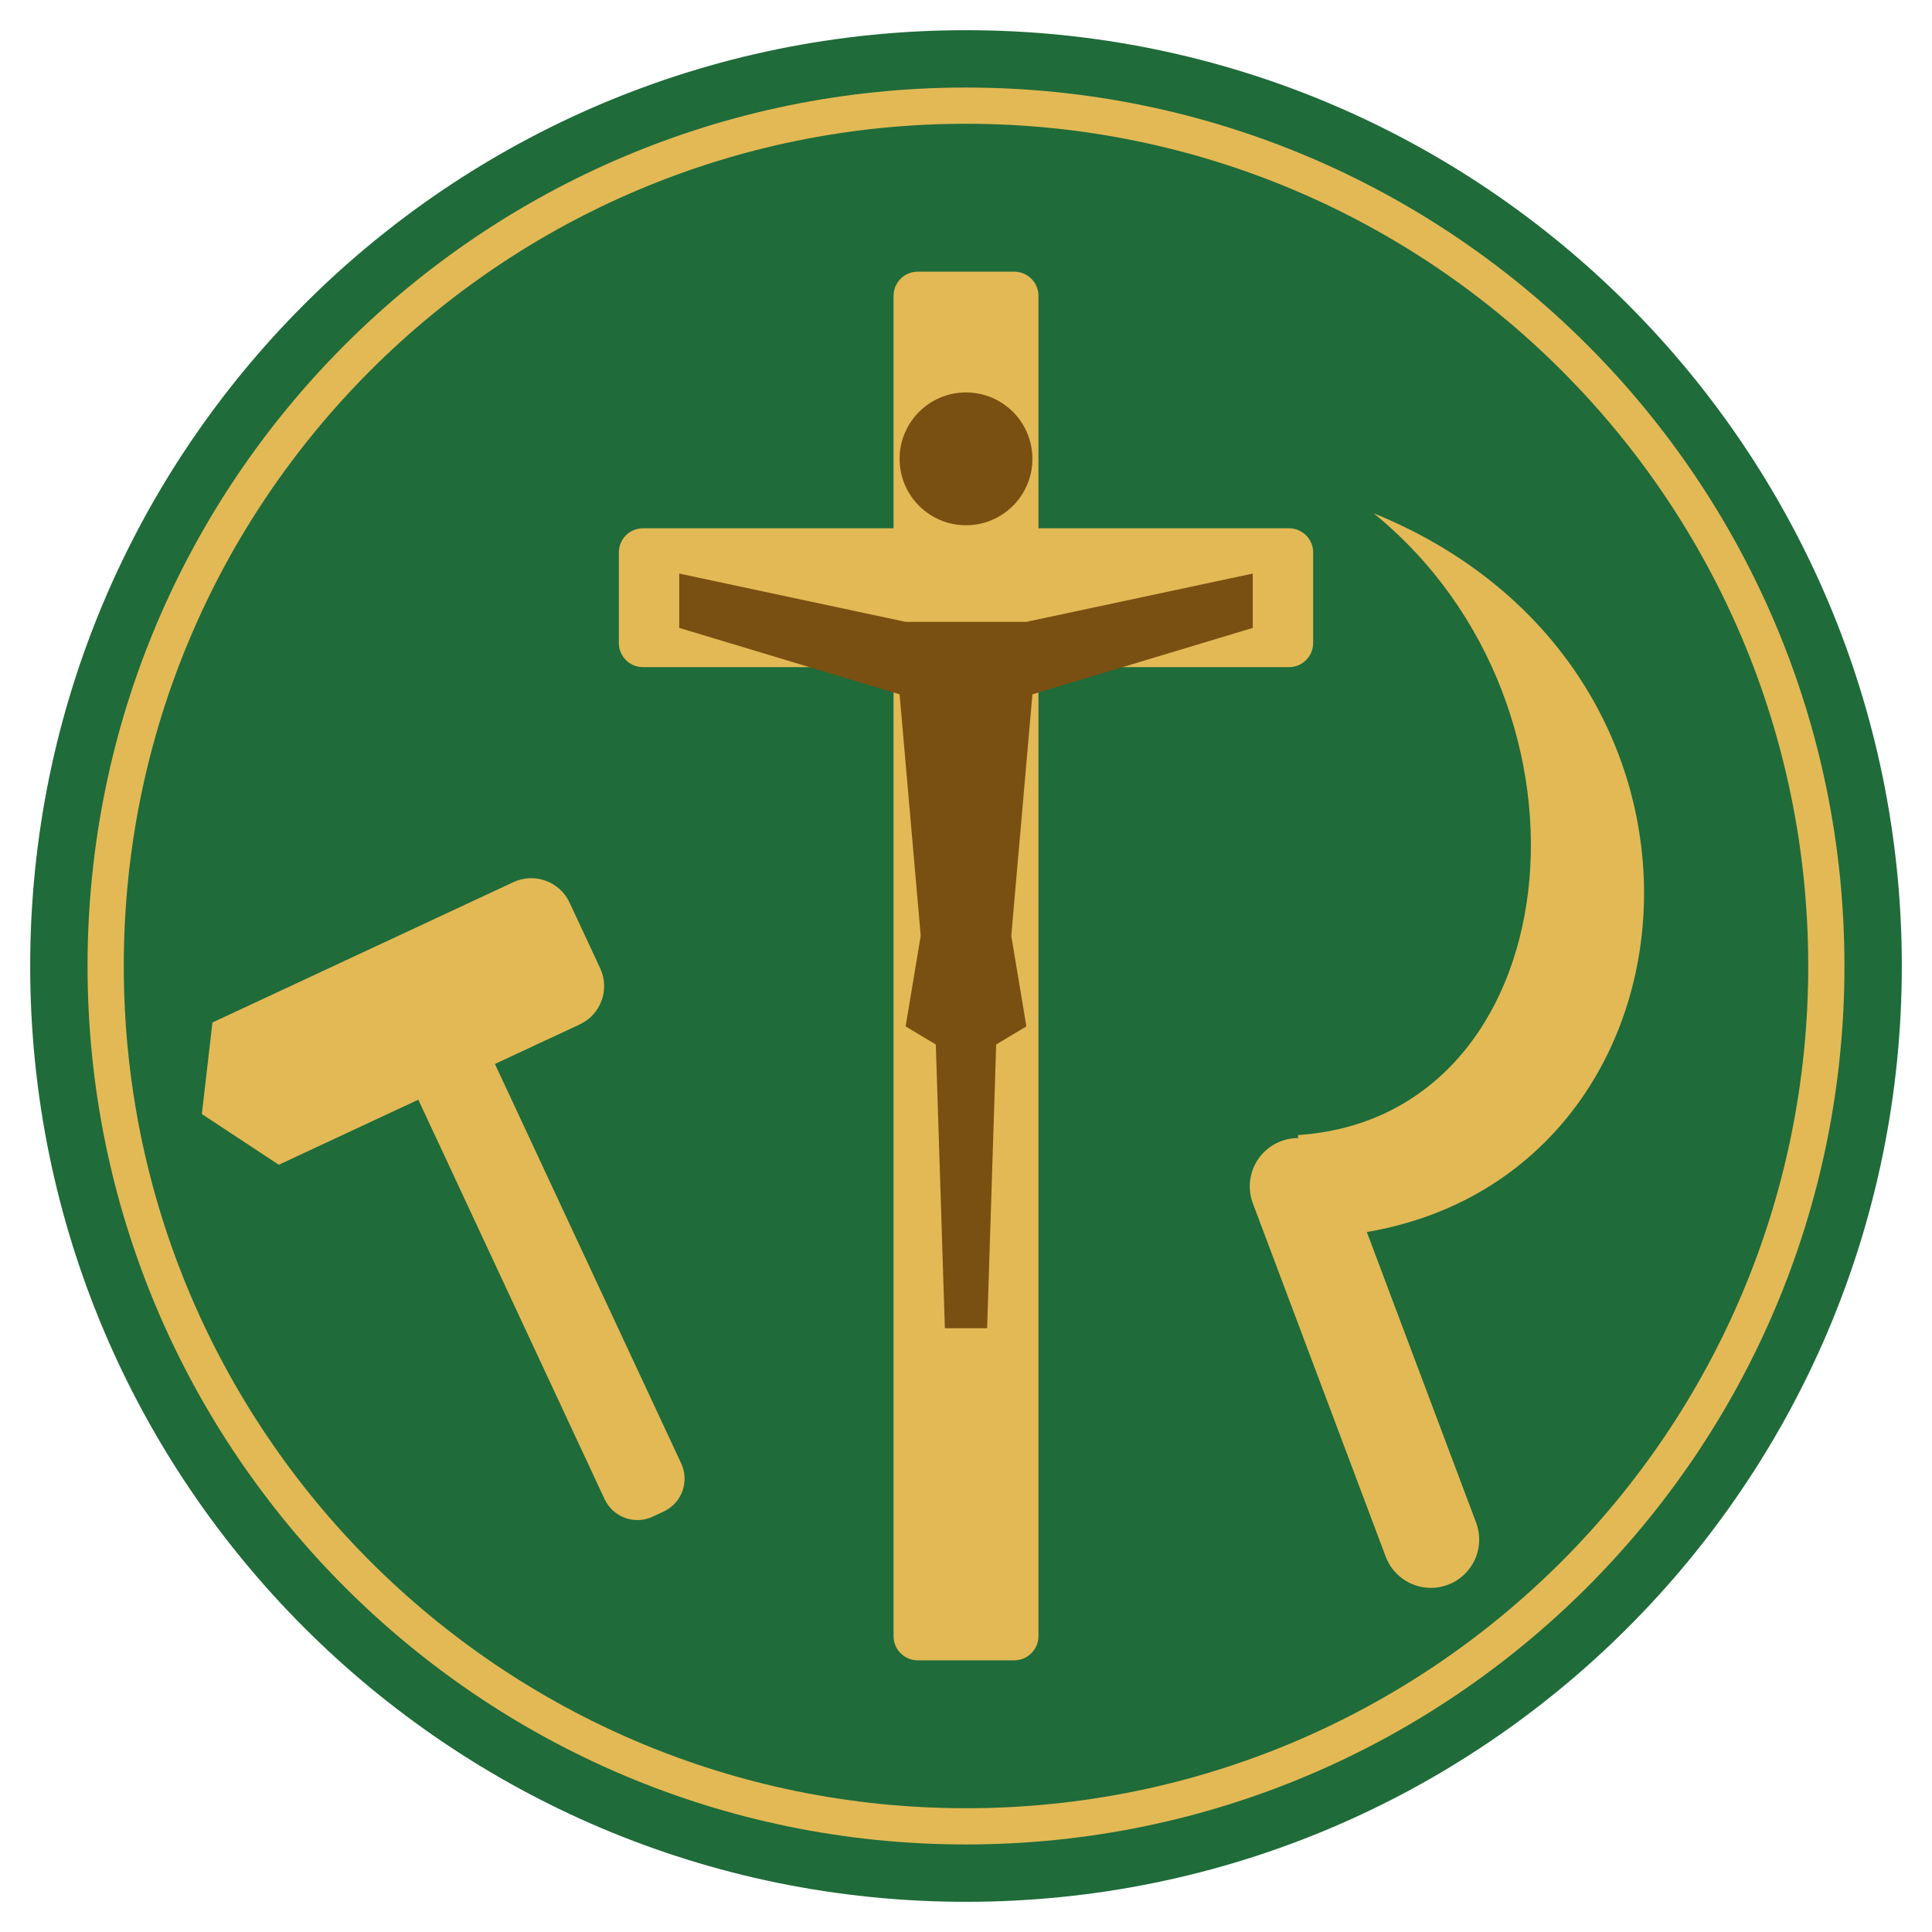
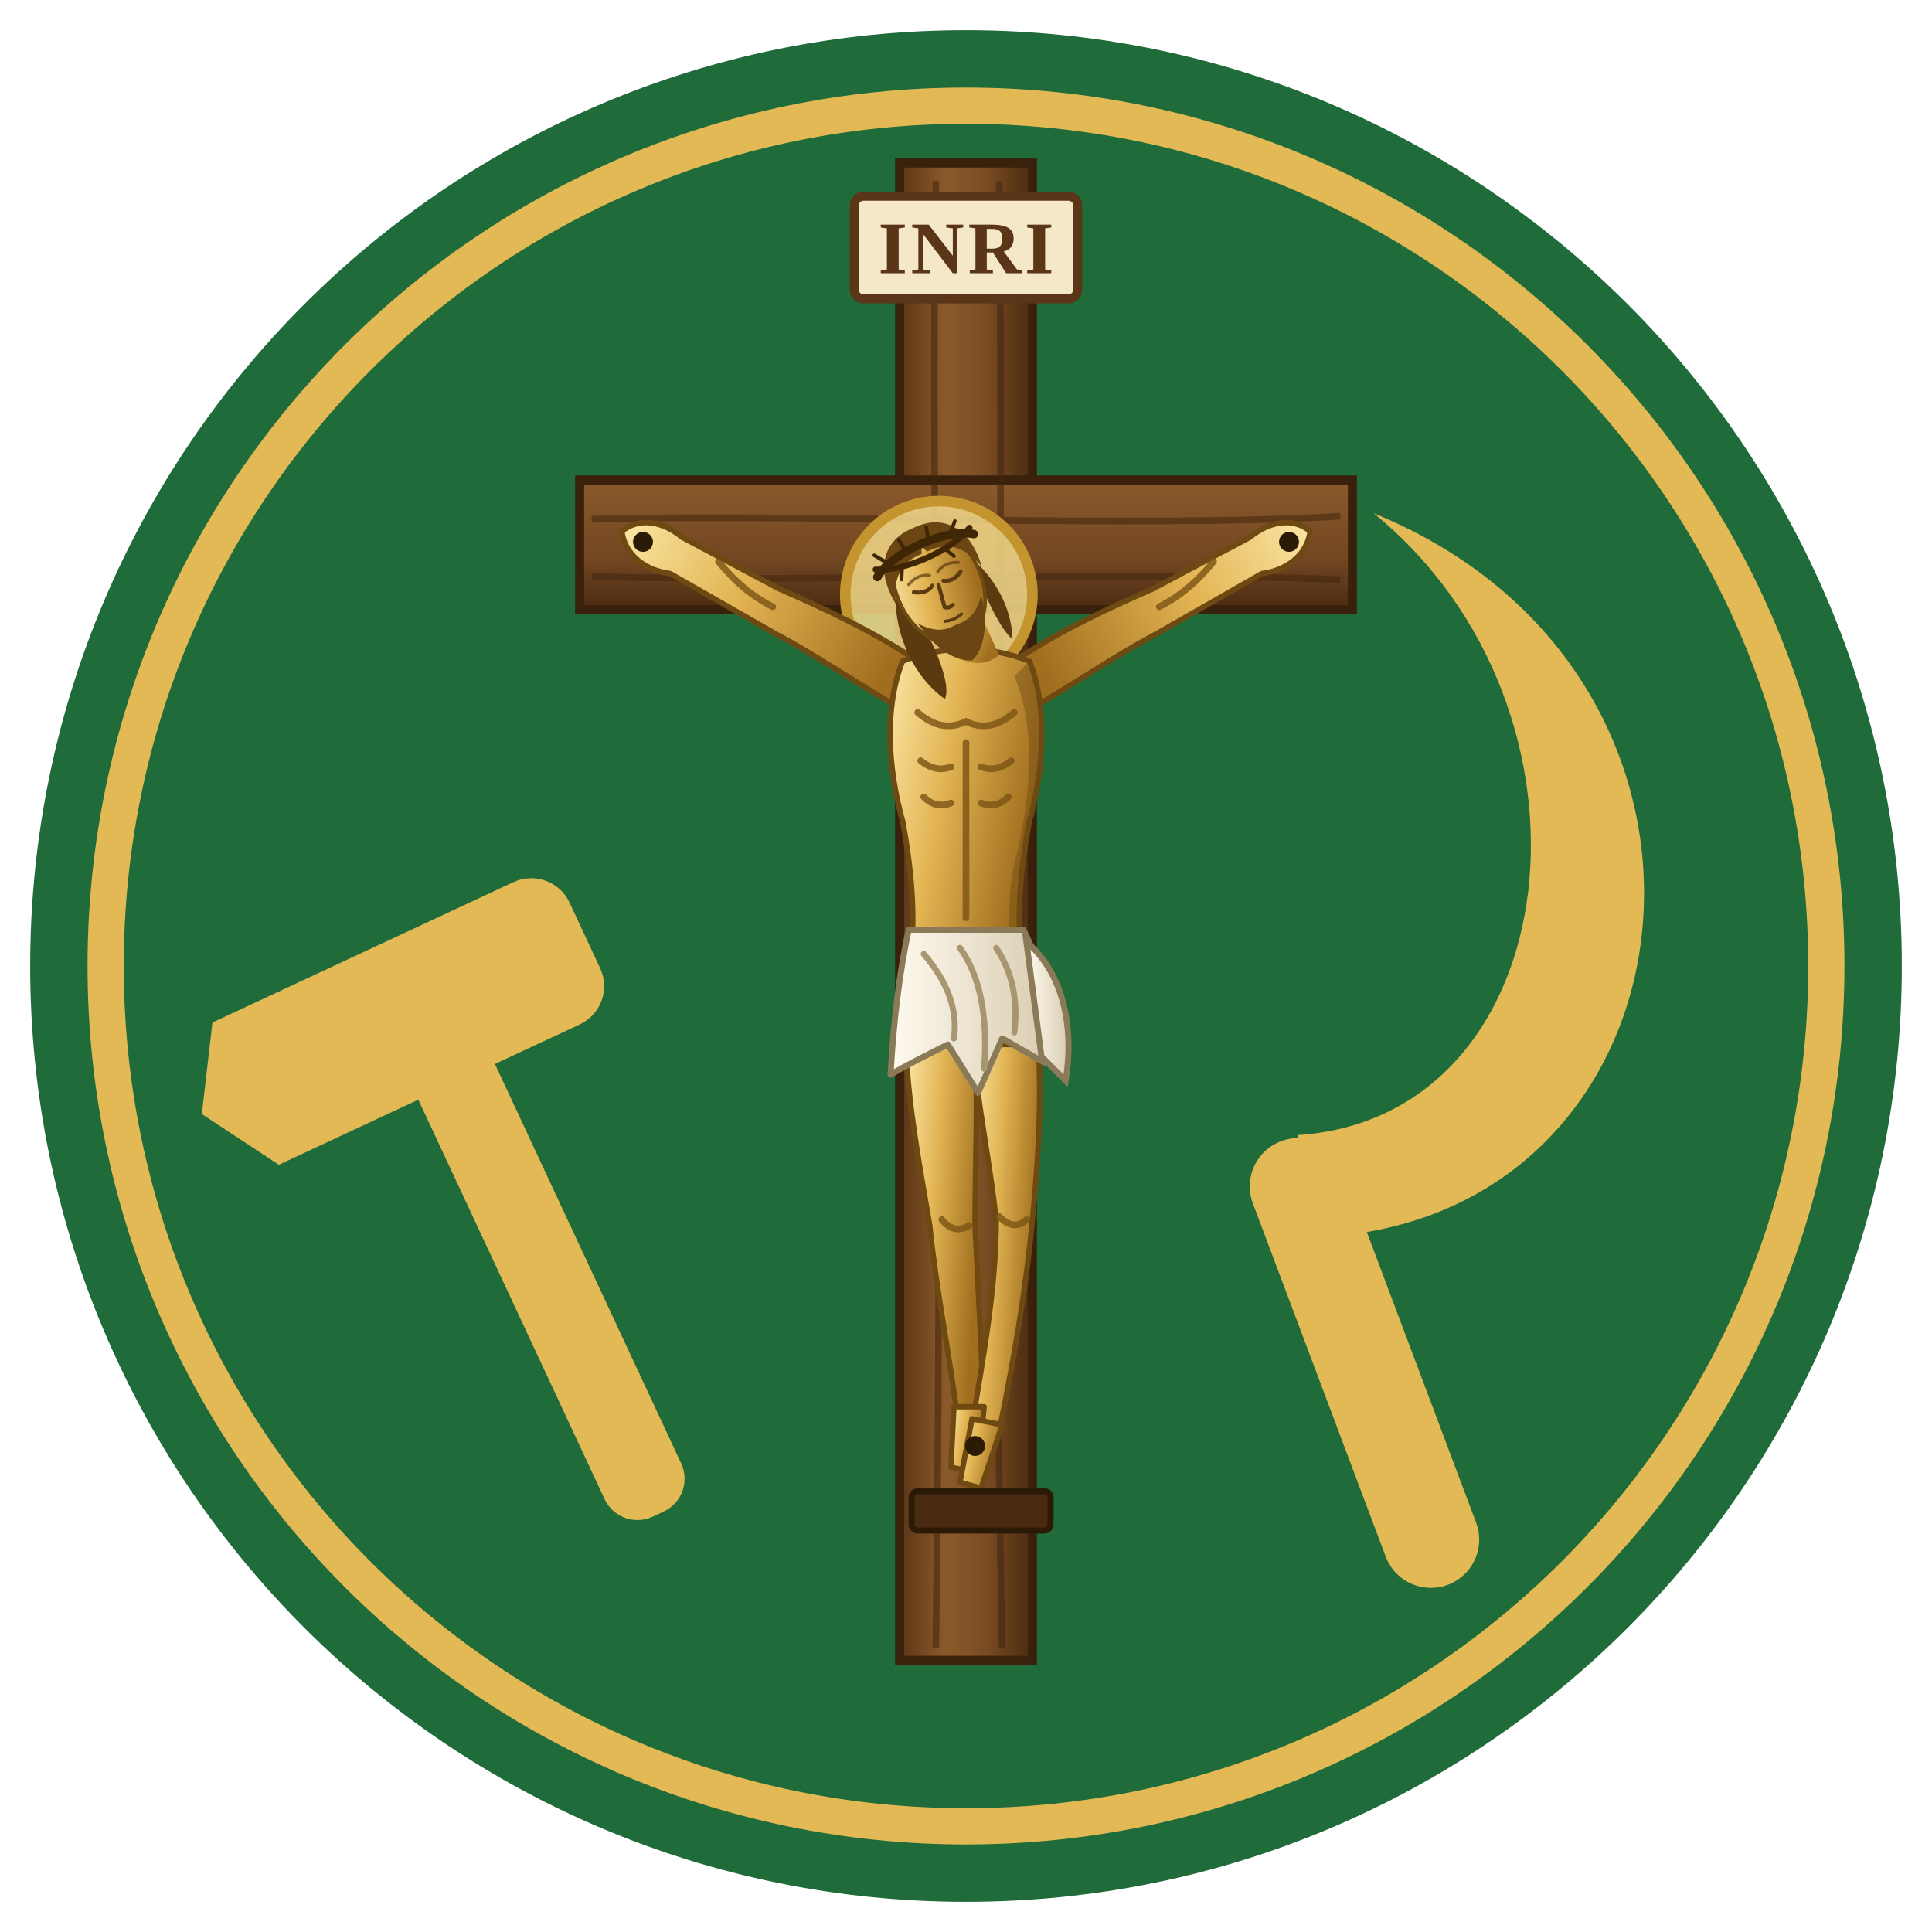
<svg xmlns="http://www.w3.org/2000/svg" viewBox="0 0 64 64" role="img" aria-label="Crucifix between a hammer and a sickle">
+   <defs>
+     <linearGradient id="wood" x1="0" y1="0" x2="1" y2="0">
+       <stop offset="0" stop-color="#5a3517" />
+       <stop offset="0.35" stop-color="#8b5a2b" />
+       <stop offset="0.65" stop-color="#7a4c22" />
+       <stop offset="1" stop-color="#4a2b12" />
+     </linearGradient>
+     <linearGradient id="wood-beam" x1="0" y1="0" x2="0" y2="1">
+       <stop offset="0" stop-color="#8b5a2b" />
+       <stop offset="0.6" stop-color="#734722" />
+       <stop offset="1" stop-color="#4a2b12" />
+     </linearGradient>
+     <linearGradient id="gilt" x1="0" y1="0" x2="1" y2="0.35">
+       <stop offset="0" stop-color="#fbe7a6" />
+       <stop offset="0.45" stop-color="#e2b453" />
+       <stop offset="1" stop-color="#a06e1e" />
+     </linearGradient>
+     <linearGradient id="linen" x1="0" y1="0" x2="1" y2="0">
+       <stop offset="0" stop-color="#fffaf0" />
+       <stop offset="1" stop-color="#d9ccb0" />
+     </linearGradient>
+   </defs>
  <circle cx="32" cy="32" r="31" fill="#1f6b3a" />
  <circle cx="32" cy="32" r="28.5" fill="none" stroke="#e3b955" stroke-width="1.2" />
  <g transform="rotate(-25 18 42)" fill="#e3b955">
    <rect x="16.6" y="33.5" width="2.8" height="17.5" rx="1.2" />
    <path d="M11.5 30 h11 a1.4 1.4 0 0 1 1.4 1.4 v2.4 a1.4 1.4 0 0 1 -1.4 1.4 h-11 l-1.6 -2.6 z" />
  </g>
  <g fill="#e3b955">
    <path d="M43 41 C 56.5 41, 59 22.5, 45.5 17 C 53.5 23.5, 52 37, 43 37.6 Z" />
    <path d="M43 39.3 L 47.4 51" stroke="#e3b955" stroke-width="3.2" stroke-linecap="round" />
  </g>
-   <g fill="#e3b955">
-     <rect x="29.6" y="9" width="4.8" height="46" rx="0.8" />
-     <rect x="20.5" y="17.5" width="23" height="4.6" rx="0.8" />
+   <rect x="29.8" y="5.4" width="4.4" height="49.6" fill="url(#wood)" stroke="#3a210c" stroke-width="0.3" />
+   <rect x="19.2" y="15.9" width="25.6" height="4.3" fill="url(#wood-beam)" stroke="#3a210c" stroke-width="0.3" />
+   <g fill="none" stroke="#3f240d" stroke-width="0.22" opacity="0.55">
+     <path d="M31 6 C 30.8 18, 31.3 32, 31 54.6" />
+     <path d="M33.1 6 C 33.3 20, 32.8 36, 33.2 54.6" />
+     <path d="M19.6 17.2 C 26 17, 38 17.5, 44.4 17.1" />
+     <path d="M19.6 19.1 C 27 19.3, 37 18.9, 44.4 19.2" />
  </g>
-   <g fill="#7a4f12">
-     <circle cx="32" cy="15.2" r="2.2" />
-     <path d="M22.5 19 L30 20.6 L34 20.6 L41.5 19 L41.5 20.8 L34.2 23 L33.5 31 L34 34 L33 34.6 L32.7 44 L31.3 44 L31 34.6 L30 34 L30.5 31 L29.8 23 L22.5 20.8 Z" />
+   <rect x="28.3" y="6.5" width="7.4" height="3.4" rx="0.3" fill="#f4e8c8" stroke="#5a3517" stroke-width="0.3" />
+   <text x="32" y="9.05" text-anchor="middle" font-family="Georgia, 'Times New Roman', serif" font-size="2.45" font-weight="700" letter-spacing="0.12" fill="#5a3517">INRI</text>
+   <circle cx="31.1" cy="19.7" r="3.1" fill="#f3d98a" fill-opacity="0.85" stroke="#c4952f" stroke-width="0.35" />
+   <g fill="url(#gilt)" stroke="#6e4a12" stroke-width="0.18" stroke-linejoin="round">
+     <path id="arm" d="M20.6 17.6 C 21.2 17.1, 22 17.3, 22.6 17.8 L 25.8 19.5 C 27.4 20.2, 28.9 20.9, 30.4 21.9 L 30.8 24 C 29.2 23.2, 27.4 21.9, 25.7 21 L 22.2 19 C 21.4 18.9, 20.7 18.4, 20.6 17.6 Z" />
+     <use href="#arm" transform="translate(64 0) scale(-1 1)" />
+     <path d="M29.9 21.9 Q 32 21.1 34.1 21.9 C 34.7 23.4, 34.6 25.4, 34.1 27.2 C 33.8 28.8, 33.7 30.2, 33.8 31.4 L 30.2 31.4 C 30.3 30.2, 30.2 28.8, 29.9 27.2 C 29.4 25.4, 29.3 23.4, 29.9 21.9 Z" />
+     <path d="M30 34.6 C 30.1 36.8, 30.5 38.8, 30.8 40.6 C 31 42.6, 31.4 44.6, 31.7 46.8 L 32.6 46.8 C 32.5 44.6, 32.4 42.6, 32.3 40.6 C 32.3 38.6, 32.4 36.6, 32.3 34.6 Z" />
+     <path d="M32.2 34.6 C 32.4 36.6, 32.8 38.6, 33 40.4 C 33 42.6, 32.6 44.8, 32.2 47.2 L 33.1 47.4 C 33.6 45, 34 42.6, 34.2 40.4 C 34.4 38.4, 34.5 36.6, 34.4 34.6 Z" />
+     <path d="M31.6 46.6 L 32.6 46.6 L 32.4 48.8 L 31.5 48.6 Z" />
+     <path d="M32.2 47 L 33.2 47.2 L 32.5 49.3 L 31.8 49.1 Z" />
+     <path d="M30.9 20.9 C 31.3 21.8, 32.4 22.3, 33.1 21.7 L 32.5 20.4 L 31.3 20.3 Z" stroke="none" />
  </g>
+   <g transform="translate(31.15 19.5) rotate(-24)" stroke-linecap="round" stroke-linejoin="round">
+     <path d="M-1.45 -0.4 C -2 0.8, -2 2.3, -1.35 3.4 C -1 3.1, -0.95 2, -1 1 Z" fill="#5a3a0e" />
+     <path d="M1.4 -0.4 C 1.85 0.6, 1.85 1.7, 1.5 2.5 C 1.3 2.1, 1.25 1.1, 1.3 0.4 Z" fill="#5a3a0e" />
+     <path d="M0 -1.95 C 1.1 -1.95, 1.5 -0.9, 1.4 0.2 C 1.3 1.1, 0.8 1.8, 0 1.95 C -0.8 1.8, -1.3 1.1, -1.4 0.2 C -1.5 -0.9, -1.1 -1.95, 0 -1.95 Z" fill="url(#gilt)" stroke="#6e4a12" stroke-width="0.12" />
+     <path d="M-1.55 -0.1 C -1.75 -1.6, -0.95 -2.25, 0 -2.2 C 0.95 -2.25, 1.75 -1.6, 1.55 -0.1 C 1.35 -0.9, 0.85 -1.35, 0.1 -1.3 L 0 -1.55 L -0.1 -1.3 C -0.85 -1.35, -1.35 -0.9, -1.55 -0.1 Z" fill="#6b4512" />
+     <path d="M-1.15 0.75 C -0.95 1.85, -0.45 2.45, 0 2.6 C 0.45 2.45, 0.95 1.85, 1.15 0.75 C 0.75 1.25, 0.4 1.35, 0 1.3 C -0.4 1.35, -0.75 1.25, -1.15 0.75 Z" fill="#6b4512" />
+     <g fill="none" stroke="#5a3a0e" stroke-width="0.13">
+       <path d="M-0.85 -0.25 Q -0.5 -0.02 -0.2 -0.2" />
+       <path d="M0.2 -0.2 Q 0.5 -0.02 0.85 -0.25" />
+       <path d="M-0.9 -0.55 Q -0.5 -0.75 -0.15 -0.55 M0.15 -0.55 Q 0.5 -0.75 0.9 -0.55" stroke-width="0.1" opacity="0.7" />
+       <path d="M0 -0.15 L -0.12 0.62 Q 0 0.72 0.16 0.66" />
+       <path d="M-0.3 1.05 Q 0 1.15 0.3 1.05" stroke-width="0.1" />
+     </g>
+     <g fill="none" stroke="#3f2706">
+       <path d="M-1.75 -1.2 C -1 -1.75, 1 -1.75, 1.75 -1.2" stroke-width="0.28" />
+       <path d="M-1.7 -1.45 C -0.9 -1.0, 0.9 -1.0, 1.7 -1.45" stroke-width="0.2" />
+       <path d="M-1.3 -1.55 l -0.25 -0.35 M-0.55 -1.65 l -0.05 -0.4 M0.3 -1.65 l 0.1 -0.4 M1.05 -1.55 l 0.3 -0.3 M-0.9 -1.1 l -0.15 0.3 M0.7 -1.1 l 0.15 0.3" stroke-width="0.12" />
+     </g>
+   </g>
+   <g fill="none" stroke="#7a5214" stroke-width="0.22" stroke-linecap="round" opacity="0.8">
+     <path d="M30.4 23.6 Q 31.2 24.3 32 23.9 Q 32.8 24.3 33.6 23.6" />
+     <path d="M30.5 25.2 Q 31 25.6 31.5 25.4 M32.5 25.4 Q 33 25.6 33.5 25.2" />
+     <path d="M30.6 26.4 Q 31 26.8 31.5 26.6 M32.5 26.6 Q 33 26.8 33.4 26.4" />
+     <path d="M32 24.6 V 30.4" />
+     <path d="M23.8 18.6 Q 24.6 19.6 25.6 20.1 M40.2 18.6 Q 39.4 19.6 38.4 20.1" />
+     <path d="M31.2 40.4 Q 31.6 40.9 32.1 40.6 M33.1 40.3 Q 33.6 40.8 34 40.4" />
+   </g>
+   <path d="M33.6 22.4 C 34.3 24, 34.2 26.4, 33.6 28.6 C 33.4 29.6, 33.4 30.6, 33.5 31.4 L 33.8 31.4 C 33.7 30.2, 33.8 28.8, 34.1 27.2 C 34.6 25.4, 34.7 23.4, 34.1 21.9 Z" fill="#6e4a12" opacity="0.45" />
+   <path d="M30.1 30.8 L 33.9 30.8 C 34.6 32.2, 34.9 33.6, 34.6 35.2 L 33.2 34.4 L 32.4 36.2 L 31.4 34.6 C 30.6 35, 30 35.3, 29.5 35.6 C 29.6 33.8, 29.8 32.2, 30.1 30.8 Z" fill="url(#linen)" stroke="#8a7a58" stroke-width="0.2" stroke-linejoin="round" />
+   <path d="M34 31.2 C 35.2 32.2, 35.6 34, 35.3 35.8 L 34.5 35 Z" fill="url(#linen)" stroke="#8a7a58" stroke-width="0.2" />
+   <g fill="none" stroke="#a89670" stroke-width="0.2" stroke-linecap="round">
+     <path d="M30.6 31.6 Q 31.8 33 31.6 34.4" />
+     <path d="M31.8 31.4 Q 32.8 32.8 32.6 35.4" />
+     <path d="M33 31.4 Q 33.8 32.6 33.6 34.2" />
+   </g>
+   <g fill="#2b1a06">
+     <circle cx="21.3" cy="17.95" r="0.33" />
+     <circle cx="42.7" cy="17.95" r="0.33" />
+     <circle cx="32.3" cy="47.9" r="0.33" />
+   </g>
+   <rect x="30.2" y="49.4" width="4.6" height="1.3" rx="0.2" fill="#4a2b12" stroke="#2b1a06" stroke-width="0.2" />
</svg>
